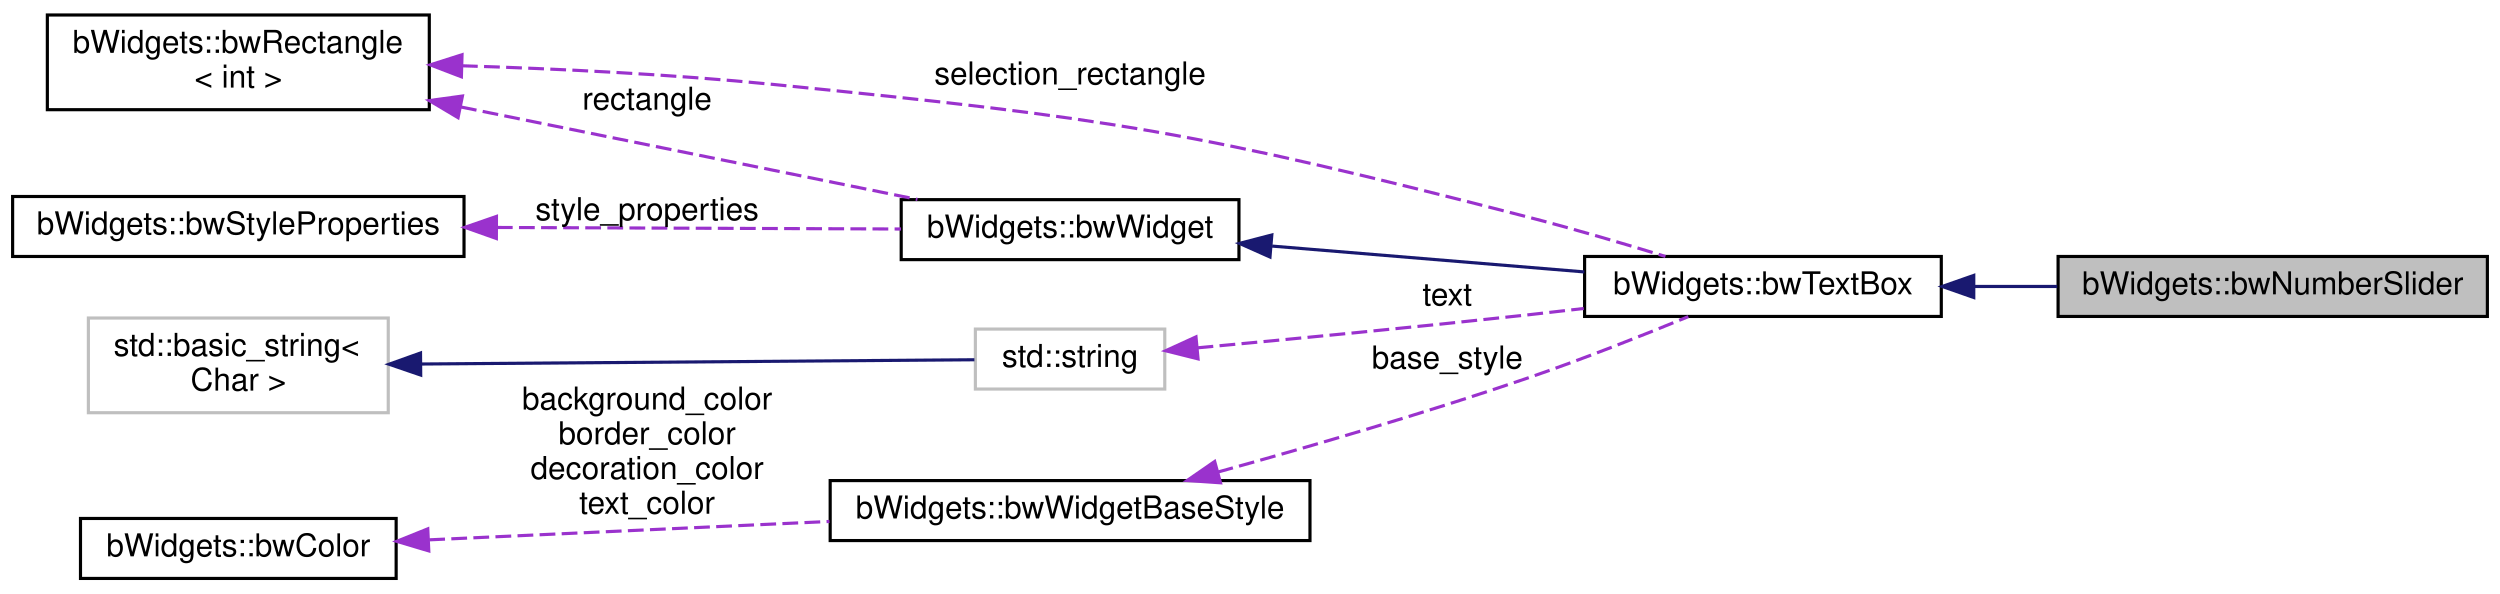
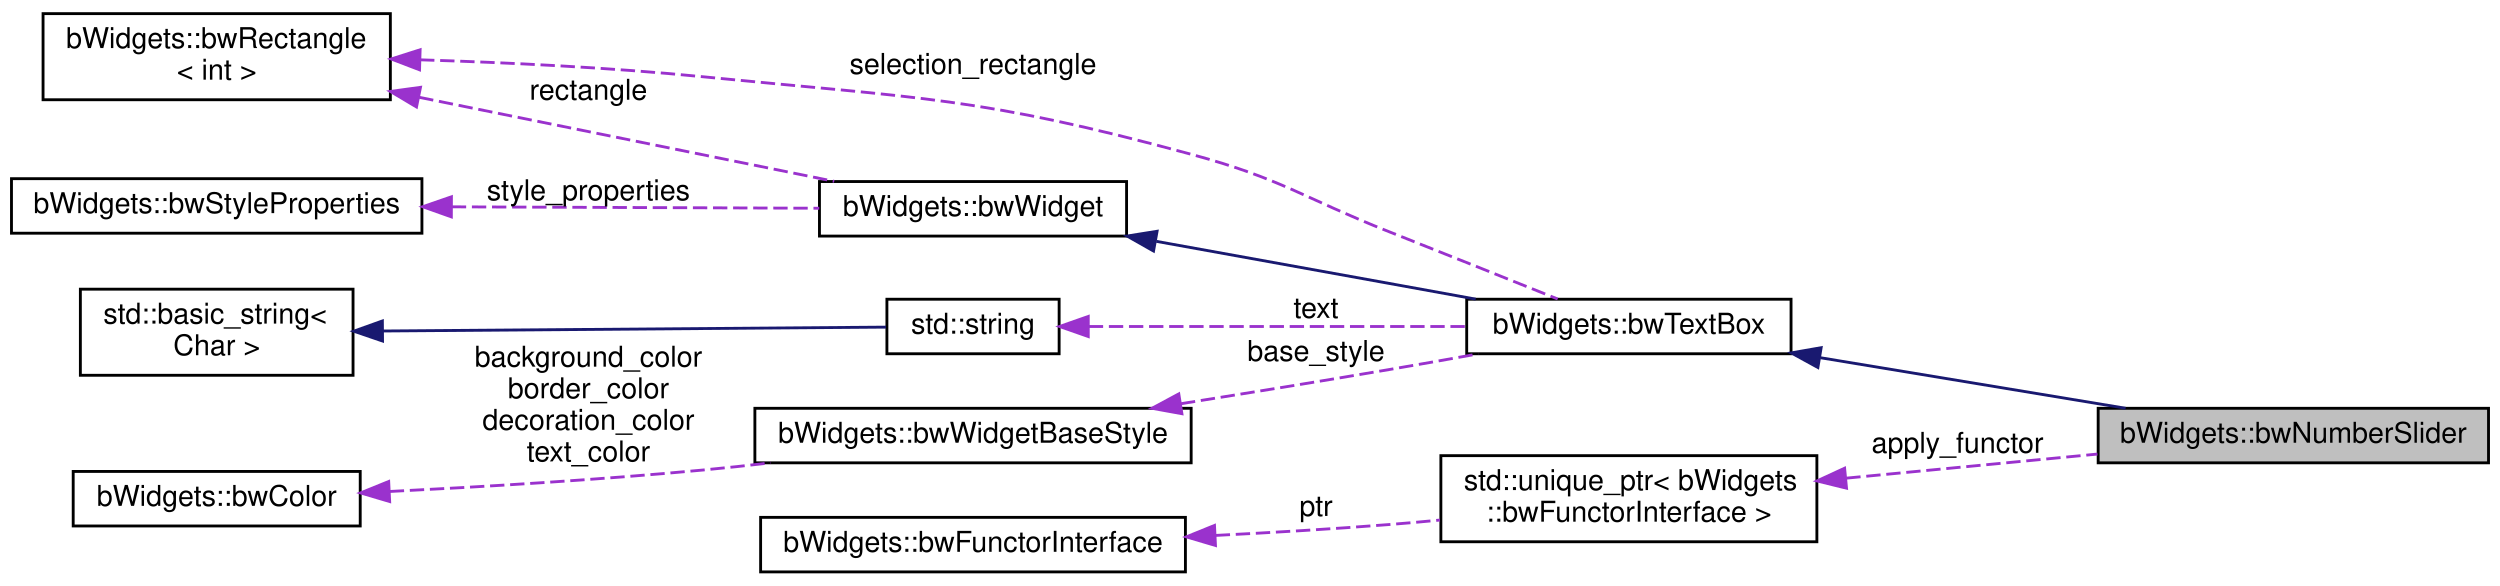
- <svg xmlns="http://www.w3.org/2000/svg" xmlns:xlink="http://www.w3.org/1999/xlink" width="792pt" height="188pt" viewBox="0.00 0.00 792.00 187.50">
-   <g id="graph0" class="graph" transform="scale(1 1) rotate(0) translate(4 183.5)">
+ <svg xmlns="http://www.w3.org/2000/svg" xmlns:xlink="http://www.w3.org/1999/xlink" width="871pt" height="204pt" viewBox="0.00 0.00 871.00 203.50">
+   <g id="graph0" class="graph" transform="scale(1 1) rotate(0) translate(4 199.5)">
    <g id="node1" class="node">
      <g id="a_node1">
        <a xlink:title=" ">
-           <polygon fill="#bfbfbf" stroke="black" points="648,-83.5 648,-102.5 784,-102.5 784,-83.5 648,-83.5" />
-           <text text-anchor="middle" x="716" y="-90.5" font-family="Helvetica,sans-Serif" font-size="10.00">bWidgets::bwNumberSlider</text>
+           <polygon fill="#bfbfbf" stroke="black" points="727,-38.5 727,-57.5 863,-57.5 863,-38.5 727,-38.5" />
+           <text text-anchor="middle" x="795" y="-45.5" font-family="Helvetica,sans-Serif" font-size="10.00">bWidgets::bwNumberSlider</text>
        </a>
      </g>
    </g>
    <g id="node2" class="node">
      <g id="a_node2">
        <a xlink:href="classbWidgets_1_1bwTextBox.html" target="_top" xlink:title=" ">
-           <polygon fill="none" stroke="black" points="498,-83.5 498,-102.5 611,-102.5 611,-83.5 498,-83.5" />
-           <text text-anchor="middle" x="554.5" y="-90.5" font-family="Helvetica,sans-Serif" font-size="10.00">bWidgets::bwTextBox</text>
+           <polygon fill="none" stroke="black" points="507,-76.5 507,-95.5 620,-95.5 620,-76.5 507,-76.5" />
+           <text text-anchor="middle" x="563.5" y="-83.5" font-family="Helvetica,sans-Serif" font-size="10.00">bWidgets::bwTextBox</text>
        </a>
      </g>
    </g>
    <g id="edge1" class="edge">
-       <path fill="none" stroke="midnightblue" d="M621.37,-93C630.07,-93 639,-93 647.73,-93" />
-       <polygon fill="midnightblue" stroke="midnightblue" points="621.29,-89.5 611.29,-93 621.29,-96.5 621.29,-89.5" />
+       <path fill="none" stroke="midnightblue" d="M630.23,-75.12C663.8,-69.56 704.26,-62.86 736.56,-57.51" />
+       <polygon fill="midnightblue" stroke="midnightblue" points="629.35,-71.71 620.06,-76.8 630.49,-78.62 629.35,-71.71" />
    </g>
    <g id="node3" class="node">
      <g id="a_node3">
        <a xlink:href="classbWidgets_1_1bwWidget.html" target="_top" xlink:title="Abstract base class that all widgets derive from.">
-           <polygon fill="none" stroke="black" points="281.5,-101.5 281.5,-120.5 388.5,-120.5 388.5,-101.5 281.5,-101.5" />
-           <text text-anchor="middle" x="335" y="-108.5" font-family="Helvetica,sans-Serif" font-size="10.00">bWidgets::bwWidget</text>
+           <polygon fill="none" stroke="black" points="281.5,-117.5 281.5,-136.5 388.5,-136.5 388.5,-117.5 281.5,-117.5" />
+           <text text-anchor="middle" x="335" y="-124.5" font-family="Helvetica,sans-Serif" font-size="10.00">bWidgets::bwWidget</text>
        </a>
      </g>
    </g>
    <g id="edge2" class="edge">
-       <path fill="none" stroke="midnightblue" d="M399,-105.79C430.27,-103.2 467.72,-100.1 497.92,-97.6" />
-       <polygon fill="midnightblue" stroke="midnightblue" points="398.33,-102.33 388.65,-106.64 398.91,-109.31 398.33,-102.33" />
+       <path fill="none" stroke="midnightblue" d="M398.84,-115.67C424.07,-111.12 453.42,-105.82 480,-101 489.74,-99.24 500.13,-97.35 510.13,-95.53" />
+       <polygon fill="midnightblue" stroke="midnightblue" points="397.89,-112.29 388.67,-117.51 399.13,-119.18 397.89,-112.29" />
    </g>
    <g id="node4" class="node">
      <g id="a_node4">
        <a xlink:href="classbWidgets_1_1bwRectangle.html" target="_top" xlink:title=" ">
-           <polygon fill="none" stroke="black" points="11,-149 11,-179 132,-179 132,-149 11,-149" />
-           <text text-anchor="start" x="19" y="-167" font-family="Helvetica,sans-Serif" font-size="10.00">bWidgets::bwRectangle</text>
-           <text text-anchor="middle" x="71.5" y="-156" font-family="Helvetica,sans-Serif" font-size="10.00">&lt; int &gt;</text>
+           <polygon fill="none" stroke="black" points="11,-165 11,-195 132,-195 132,-165 11,-165" />
+           <text text-anchor="start" x="19" y="-183" font-family="Helvetica,sans-Serif" font-size="10.00">bWidgets::bwRectangle</text>
+           <text text-anchor="middle" x="71.5" y="-172" font-family="Helvetica,sans-Serif" font-size="10.00">&lt; int &gt;</text>
        </a>
      </g>
    </g>
    <g id="edge5" class="edge">
-       <path fill="none" stroke="#9a32cd" stroke-dasharray="5,2" d="M142.35,-162.91C172.72,-161.97 208.67,-160.23 241,-157 348.32,-146.29 375.57,-141.94 480,-115 494.45,-111.27 510.32,-106.6 523.61,-102.51" />
-       <polygon fill="#9a32cd" stroke="#9a32cd" points="142.17,-159.42 132.28,-163.2 142.37,-166.41 142.17,-159.42" />
-       <text text-anchor="middle" x="335" y="-157" font-family="Helvetica,sans-Serif" font-size="10.00"> selection_rectangle</text>
+       <path fill="none" stroke="#9a32cd" stroke-dasharray="5,2" d="M142.35,-178.91C172.72,-177.97 208.67,-176.23 241,-173 317.12,-165.4 337.17,-166.06 411,-146 442.78,-137.37 449.38,-131.12 480,-119 499.8,-111.17 522.22,-102.19 538.69,-95.58" />
+       <polygon fill="#9a32cd" stroke="#9a32cd" points="142.17,-175.42 132.28,-179.2 142.37,-182.41 142.17,-175.42" />
+       <text text-anchor="middle" x="335" y="-174" font-family="Helvetica,sans-Serif" font-size="10.00"> selection_rectangle</text>
    </g>
    <g id="edge3" class="edge">
-       <path fill="none" stroke="#9a32cd" stroke-dasharray="5,2" d="M142.05,-149.85C148.46,-148.55 154.85,-147.25 161,-146 203.49,-137.38 251.87,-127.6 286.64,-120.57" />
-       <polygon fill="#9a32cd" stroke="#9a32cd" points="141.11,-146.47 132,-151.89 142.5,-153.33 141.11,-146.47" />
-       <text text-anchor="middle" x="201" y="-149" font-family="Helvetica,sans-Serif" font-size="10.00"> rectangle</text>
+       <path fill="none" stroke="#9a32cd" stroke-dasharray="5,2" d="M142.05,-165.85C148.46,-164.55 154.85,-163.25 161,-162 203.49,-153.38 251.87,-143.6 286.64,-136.57" />
+       <polygon fill="#9a32cd" stroke="#9a32cd" points="141.11,-162.47 132,-167.89 142.5,-169.33 141.11,-162.47" />
+       <text text-anchor="middle" x="201" y="-165" font-family="Helvetica,sans-Serif" font-size="10.00"> rectangle</text>
    </g>
    <g id="node5" class="node">
      <g id="a_node5">
        <a xlink:href="classbWidgets_1_1bwStyleProperties.html" target="_top" xlink:title="Manage a list of properties (bwStyleProperty instances).">
-           <polygon fill="none" stroke="black" points="0,-102.5 0,-121.5 143,-121.5 143,-102.5 0,-102.5" />
-           <text text-anchor="middle" x="71.5" y="-109.5" font-family="Helvetica,sans-Serif" font-size="10.00">bWidgets::bwStyleProperties</text>
+           <polygon fill="none" stroke="black" points="0,-118.5 0,-137.5 143,-137.5 143,-118.5 0,-118.5" />
+           <text text-anchor="middle" x="71.5" y="-125.5" font-family="Helvetica,sans-Serif" font-size="10.00">bWidgets::bwStyleProperties</text>
        </a>
      </g>
    </g>
    <g id="edge4" class="edge">
-       <path fill="none" stroke="#9a32cd" stroke-dasharray="5,2" d="M153.41,-111.69C195.1,-111.53 244.76,-111.34 281.44,-111.2" />
-       <polygon fill="#9a32cd" stroke="#9a32cd" points="153.25,-108.19 143.27,-111.73 153.28,-115.19 153.25,-108.19" />
-       <text text-anchor="middle" x="201" y="-114" font-family="Helvetica,sans-Serif" font-size="10.00"> style_properties</text>
+       <path fill="none" stroke="#9a32cd" stroke-dasharray="5,2" d="M153.41,-127.69C195.1,-127.53 244.76,-127.34 281.44,-127.2" />
+       <polygon fill="#9a32cd" stroke="#9a32cd" points="153.25,-124.19 143.27,-127.73 153.28,-131.19 153.25,-124.19" />
+       <text text-anchor="middle" x="201" y="-130" font-family="Helvetica,sans-Serif" font-size="10.00"> style_properties</text>
    </g>
    <g id="node6" class="node">
      <g id="a_node6">
        <a xlink:title=" ">
-           <polygon fill="none" stroke="#bfbfbf" points="305,-60.5 305,-79.5 365,-79.5 365,-60.5 305,-60.5" />
-           <text text-anchor="middle" x="335" y="-67.5" font-family="Helvetica,sans-Serif" font-size="10.00">std::string</text>
+           <polygon fill="none" stroke="black" points="305,-76.5 305,-95.5 365,-95.5 365,-76.5 305,-76.5" />
+           <text text-anchor="middle" x="335" y="-83.5" font-family="Helvetica,sans-Serif" font-size="10.00">std::string</text>
        </a>
      </g>
    </g>
    <g id="edge6" class="edge">
-       <path fill="none" stroke="#9a32cd" stroke-dasharray="5,2" d="M375.38,-73.56C404.34,-76.25 444.64,-80.12 480,-84 485.75,-84.63 491.75,-85.32 497.73,-86.02" />
-       <polygon fill="#9a32cd" stroke="#9a32cd" points="375.54,-70.06 365.26,-72.63 374.89,-77.03 375.54,-70.06" />
-       <text text-anchor="middle" x="454.5" y="-87" font-family="Helvetica,sans-Serif" font-size="10.00"> text</text>
+       <path fill="none" stroke="#9a32cd" stroke-dasharray="5,2" d="M375.33,-86C411.58,-86 465.79,-86 506.55,-86" />
+       <polygon fill="#9a32cd" stroke="#9a32cd" points="375.15,-82.5 365.15,-86 375.15,-89.5 375.15,-82.5" />
+       <text text-anchor="middle" x="454.5" y="-89" font-family="Helvetica,sans-Serif" font-size="10.00"> text</text>
    </g>
    <g id="node7" class="node">
      <g id="a_node7">
        <a xlink:title=" ">
-           <polygon fill="none" stroke="#bfbfbf" points="24,-53 24,-83 119,-83 119,-53 24,-53" />
-           <text text-anchor="start" x="32" y="-71" font-family="Helvetica,sans-Serif" font-size="10.00">std::basic_string&lt;</text>
-           <text text-anchor="middle" x="71.5" y="-60" font-family="Helvetica,sans-Serif" font-size="10.00"> Char &gt;</text>
+           <polygon fill="none" stroke="black" points="24,-69 24,-99 119,-99 119,-69 24,-69" />
+           <text text-anchor="start" x="32" y="-87" font-family="Helvetica,sans-Serif" font-size="10.00">std::basic_string&lt;</text>
+           <text text-anchor="middle" x="71.5" y="-76" font-family="Helvetica,sans-Serif" font-size="10.00"> Char &gt;</text>
        </a>
      </g>
    </g>
    <g id="edge7" class="edge">
-       <path fill="none" stroke="midnightblue" d="M129.36,-68.43C183.36,-68.85 262.38,-69.45 304.69,-69.78" />
-       <polygon fill="midnightblue" stroke="midnightblue" points="129.28,-64.93 119.25,-68.36 129.22,-71.93 129.28,-64.93" />
+       <path fill="none" stroke="midnightblue" d="M129.36,-84.43C183.36,-84.85 262.38,-85.45 304.69,-85.78" />
+       <polygon fill="midnightblue" stroke="midnightblue" points="129.28,-80.93 119.25,-84.36 129.22,-87.93 129.28,-80.93" />
    </g>
    <g id="node8" class="node">
      <g id="a_node8">
        <a xlink:href="classbWidgets_1_1bwWidgetBaseStyle.html" target="_top" xlink:title="Properties for typical widgets with roundbox corners.">
-           <polygon fill="none" stroke="black" points="259,-12.5 259,-31.5 411,-31.5 411,-12.5 259,-12.5" />
-           <text text-anchor="middle" x="335" y="-19.5" font-family="Helvetica,sans-Serif" font-size="10.00">bWidgets::bwWidgetBaseStyle</text>
+           <polygon fill="none" stroke="black" points="259,-38.5 259,-57.5 411,-57.5 411,-38.5 259,-38.5" />
+           <text text-anchor="middle" x="335" y="-45.5" font-family="Helvetica,sans-Serif" font-size="10.00">bWidgets::bwWidgetBaseStyle</text>
        </a>
      </g>
    </g>
    <g id="edge8" class="edge">
-       <path fill="none" stroke="#9a32cd" stroke-dasharray="5,2" d="M381.77,-34.19C410.24,-42.06 447.49,-52.87 480,-64 497.26,-69.91 516.43,-77.51 530.86,-83.44" />
-       <polygon fill="#9a32cd" stroke="#9a32cd" points="382.66,-30.8 372.09,-31.53 380.81,-37.56 382.66,-30.8" />
-       <text text-anchor="middle" x="454.5" y="-67" font-family="Helvetica,sans-Serif" font-size="10.00"> base_style</text>
+       <path fill="none" stroke="#9a32cd" stroke-dasharray="5,2" d="M407.45,-59.1C430.62,-62.78 456.41,-66.97 480,-71 490.05,-72.72 500.77,-74.61 511.04,-76.47" />
+       <polygon fill="#9a32cd" stroke="#9a32cd" points="407.78,-55.61 397.36,-57.5 406.69,-62.52 407.78,-55.61" />
+       <text text-anchor="middle" x="454.5" y="-74" font-family="Helvetica,sans-Serif" font-size="10.00"> base_style</text>
    </g>
    <g id="node9" class="node">
      <g id="a_node9">
        <a xlink:href="classbWidgets_1_1bwColor.html" target="_top" xlink:title=" ">
-           <polygon fill="none" stroke="black" points="21.5,-0.5 21.5,-19.5 121.5,-19.5 121.5,-0.5 21.5,-0.5" />
-           <text text-anchor="middle" x="71.5" y="-7.5" font-family="Helvetica,sans-Serif" font-size="10.00">bWidgets::bwColor</text>
+           <polygon fill="none" stroke="black" points="21.5,-16.5 21.5,-35.5 121.5,-35.5 121.5,-16.5 21.5,-16.5" />
+           <text text-anchor="middle" x="71.5" y="-23.5" font-family="Helvetica,sans-Serif" font-size="10.00">bWidgets::bwColor</text>
        </a>
      </g>
    </g>
    <g id="edge9" class="edge">
-       <path fill="none" stroke="#9a32cd" stroke-dasharray="5,2" d="M131.98,-12.73C169.58,-14.45 218.51,-16.7 258.79,-18.55" />
-       <polygon fill="#9a32cd" stroke="#9a32cd" points="131.84,-9.22 121.69,-12.26 131.52,-16.21 131.84,-9.22" />
-       <text text-anchor="middle" x="201" y="-54" font-family="Helvetica,sans-Serif" font-size="10.00"> background_color</text>
-       <text text-anchor="middle" x="201" y="-43" font-family="Helvetica,sans-Serif" font-size="10.00">border_color</text>
-       <text text-anchor="middle" x="201" y="-32" font-family="Helvetica,sans-Serif" font-size="10.00">decoration_color</text>
-       <text text-anchor="middle" x="201" y="-21" font-family="Helvetica,sans-Serif" font-size="10.00">text_color</text>
+       <path fill="none" stroke="#9a32cd" stroke-dasharray="5,2" d="M131.79,-28.52C164.11,-30.14 204.8,-32.59 241,-36 248.62,-36.72 256.57,-37.57 264.49,-38.5" />
+       <polygon fill="#9a32cd" stroke="#9a32cd" points="131.76,-25.01 121.6,-28.02 131.42,-32 131.76,-25.01" />
+       <text text-anchor="middle" x="201" y="-72" font-family="Helvetica,sans-Serif" font-size="10.00"> background_color</text>
+       <text text-anchor="middle" x="201" y="-61" font-family="Helvetica,sans-Serif" font-size="10.00">border_color</text>
+       <text text-anchor="middle" x="201" y="-50" font-family="Helvetica,sans-Serif" font-size="10.00">decoration_color</text>
+       <text text-anchor="middle" x="201" y="-39" font-family="Helvetica,sans-Serif" font-size="10.00">text_color</text>
+     </g>
+     <g id="node10" class="node">
+       <g id="a_node10">
+         <a xlink:title=" ">
+           <polygon fill="none" stroke="black" points="498,-11 498,-41 629,-41 629,-11 498,-11" />
+           <text text-anchor="start" x="506" y="-29" font-family="Helvetica,sans-Serif" font-size="10.00">std::unique_ptr&lt; bWidgets</text>
+           <text text-anchor="middle" x="563.5" y="-18" font-family="Helvetica,sans-Serif" font-size="10.00">::bwFunctorInterface &gt;</text>
+         </a>
+       </g>
+     </g>
+     <g id="edge10" class="edge">
+       <path fill="none" stroke="#9a32cd" stroke-dasharray="5,2" d="M639.24,-33.16C667.43,-35.87 699.29,-38.92 726.75,-41.55" />
+       <polygon fill="#9a32cd" stroke="#9a32cd" points="639.33,-29.66 629.04,-32.19 638.66,-36.63 639.33,-29.66" />
+       <text text-anchor="middle" x="678" y="-42" font-family="Helvetica,sans-Serif" font-size="10.00"> apply_functor</text>
+     </g>
+     <g id="node11" class="node">
+       <g id="a_node11">
+         <a xlink:href="classbWidgets_1_1bwFunctorInterface.html" target="_top" xlink:title="Abstract function object class.">
+           <polygon fill="none" stroke="black" points="261,-0.5 261,-19.5 409,-19.5 409,-0.5 261,-0.5" />
+           <text text-anchor="middle" x="335" y="-7.5" font-family="Helvetica,sans-Serif" font-size="10.00">bWidgets::bwFunctorInterface</text>
+         </a>
+       </g>
+     </g>
+     <g id="edge11" class="edge">
+       <path fill="none" stroke="#9a32cd" stroke-dasharray="5,2" d="M419.55,-13.21C439.38,-14.21 460.45,-15.46 480,-17 485.75,-17.45 491.71,-17.98 497.68,-18.56" />
+       <polygon fill="#9a32cd" stroke="#9a32cd" points="419.47,-9.7 409.31,-12.71 419.13,-16.69 419.47,-9.7" />
+       <text text-anchor="middle" x="454.5" y="-20" font-family="Helvetica,sans-Serif" font-size="10.00"> ptr</text>
    </g>
  </g>
</svg>
